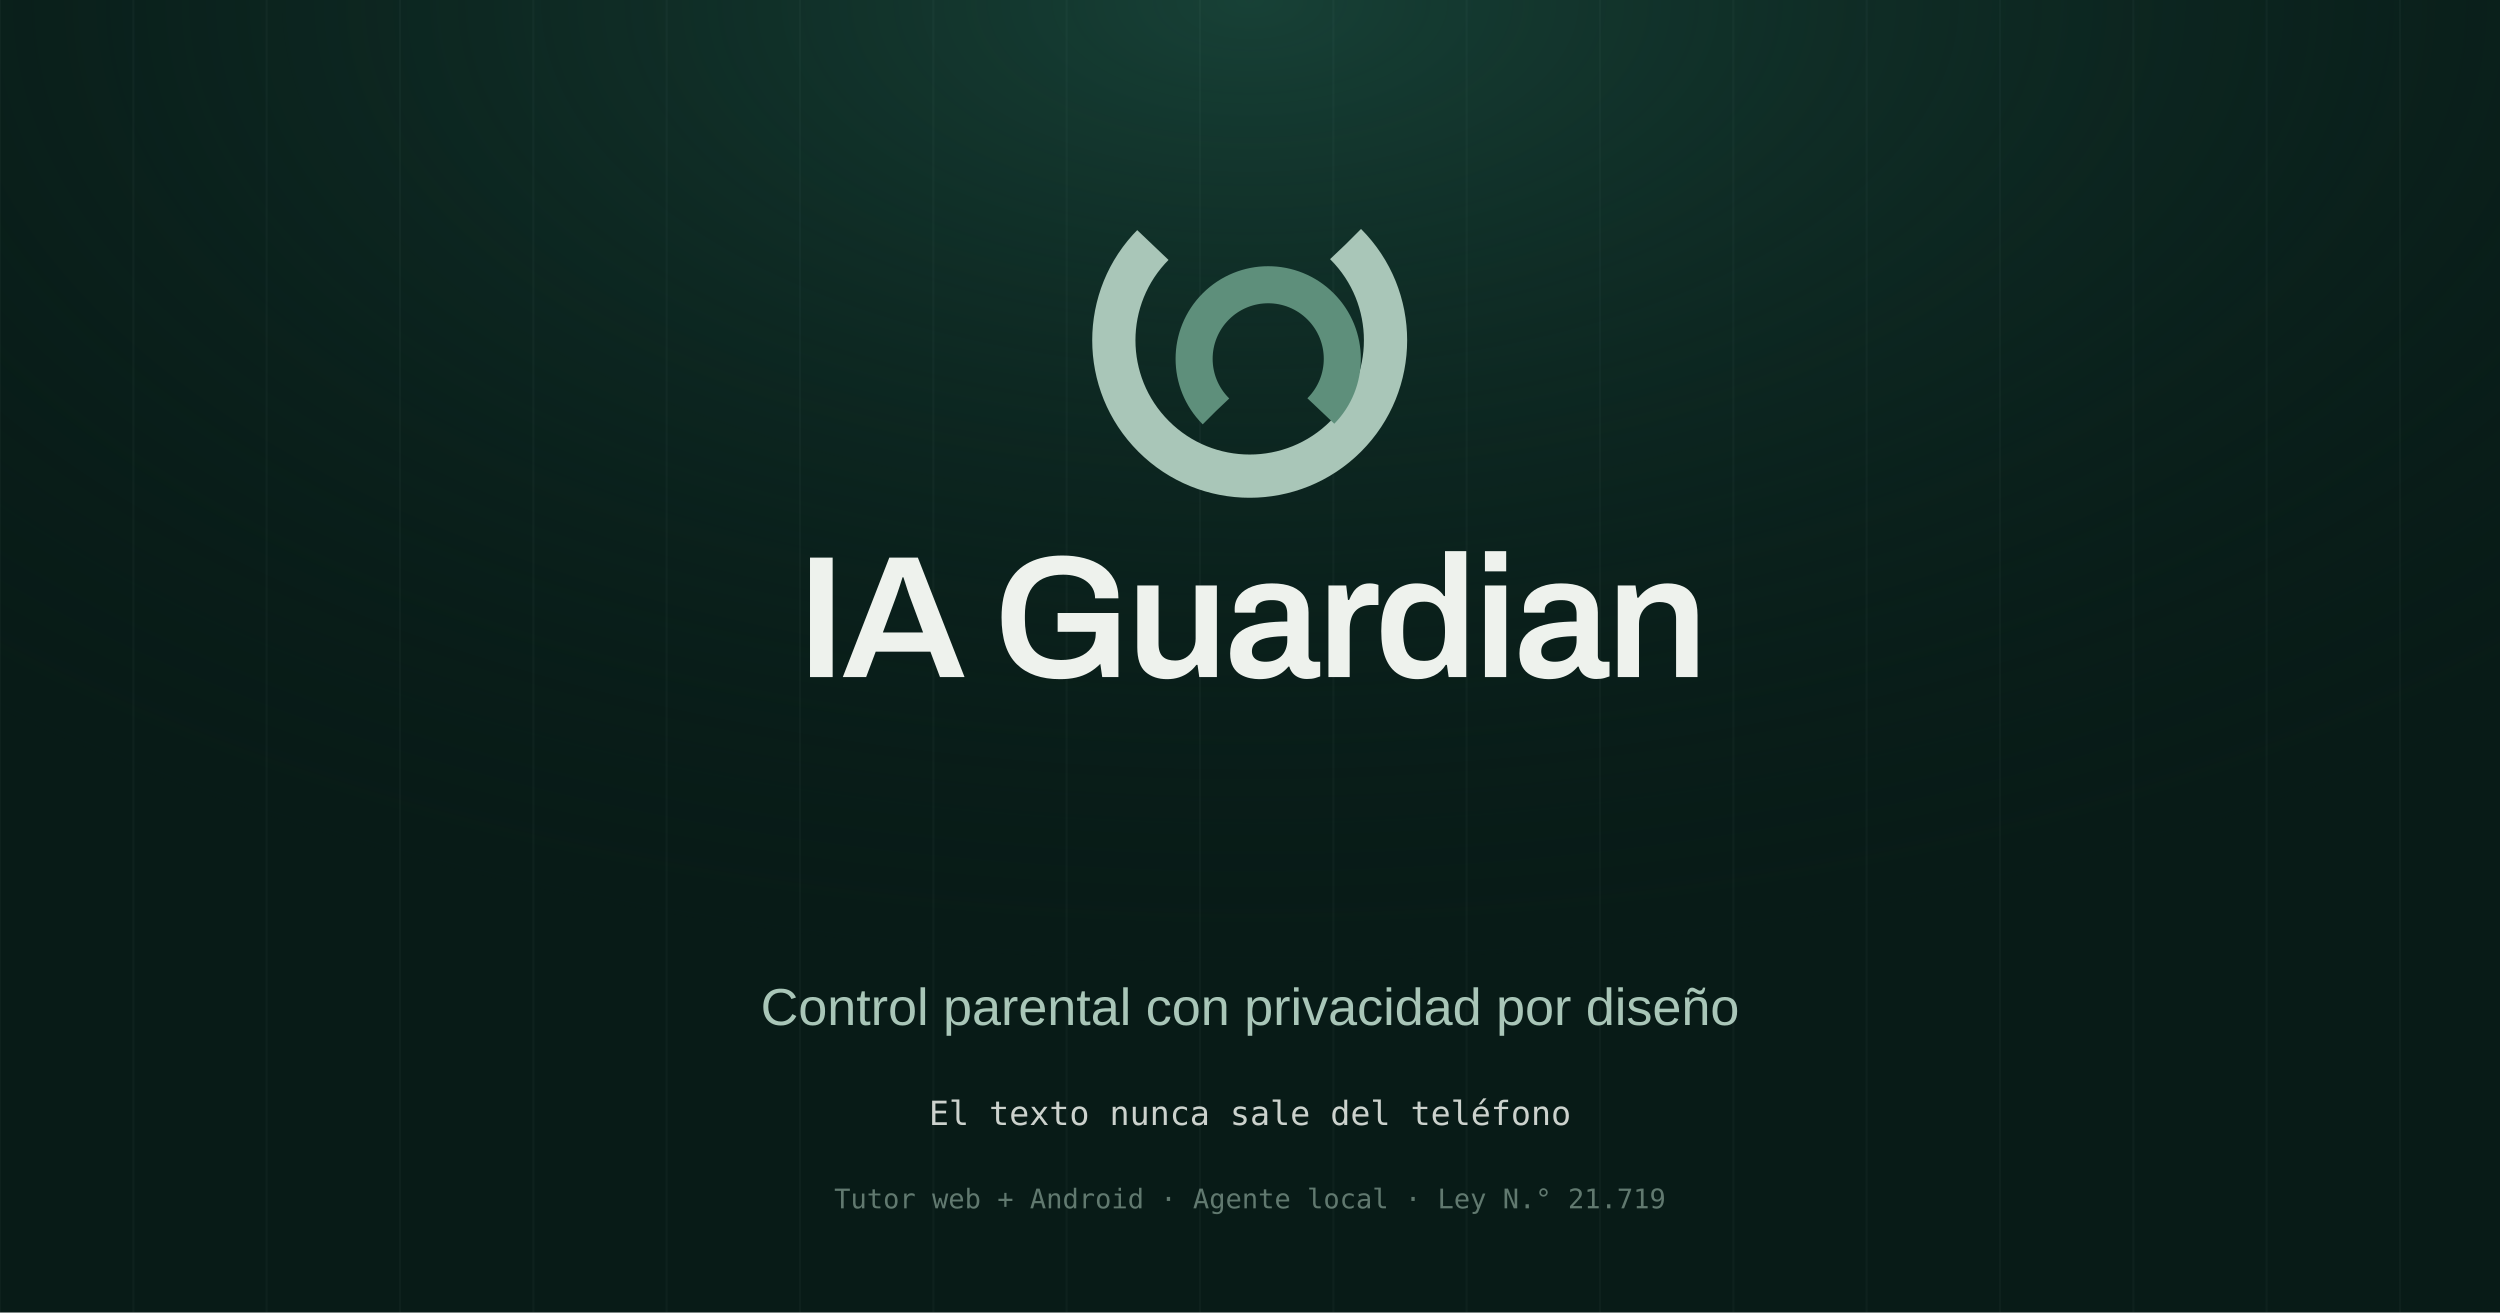
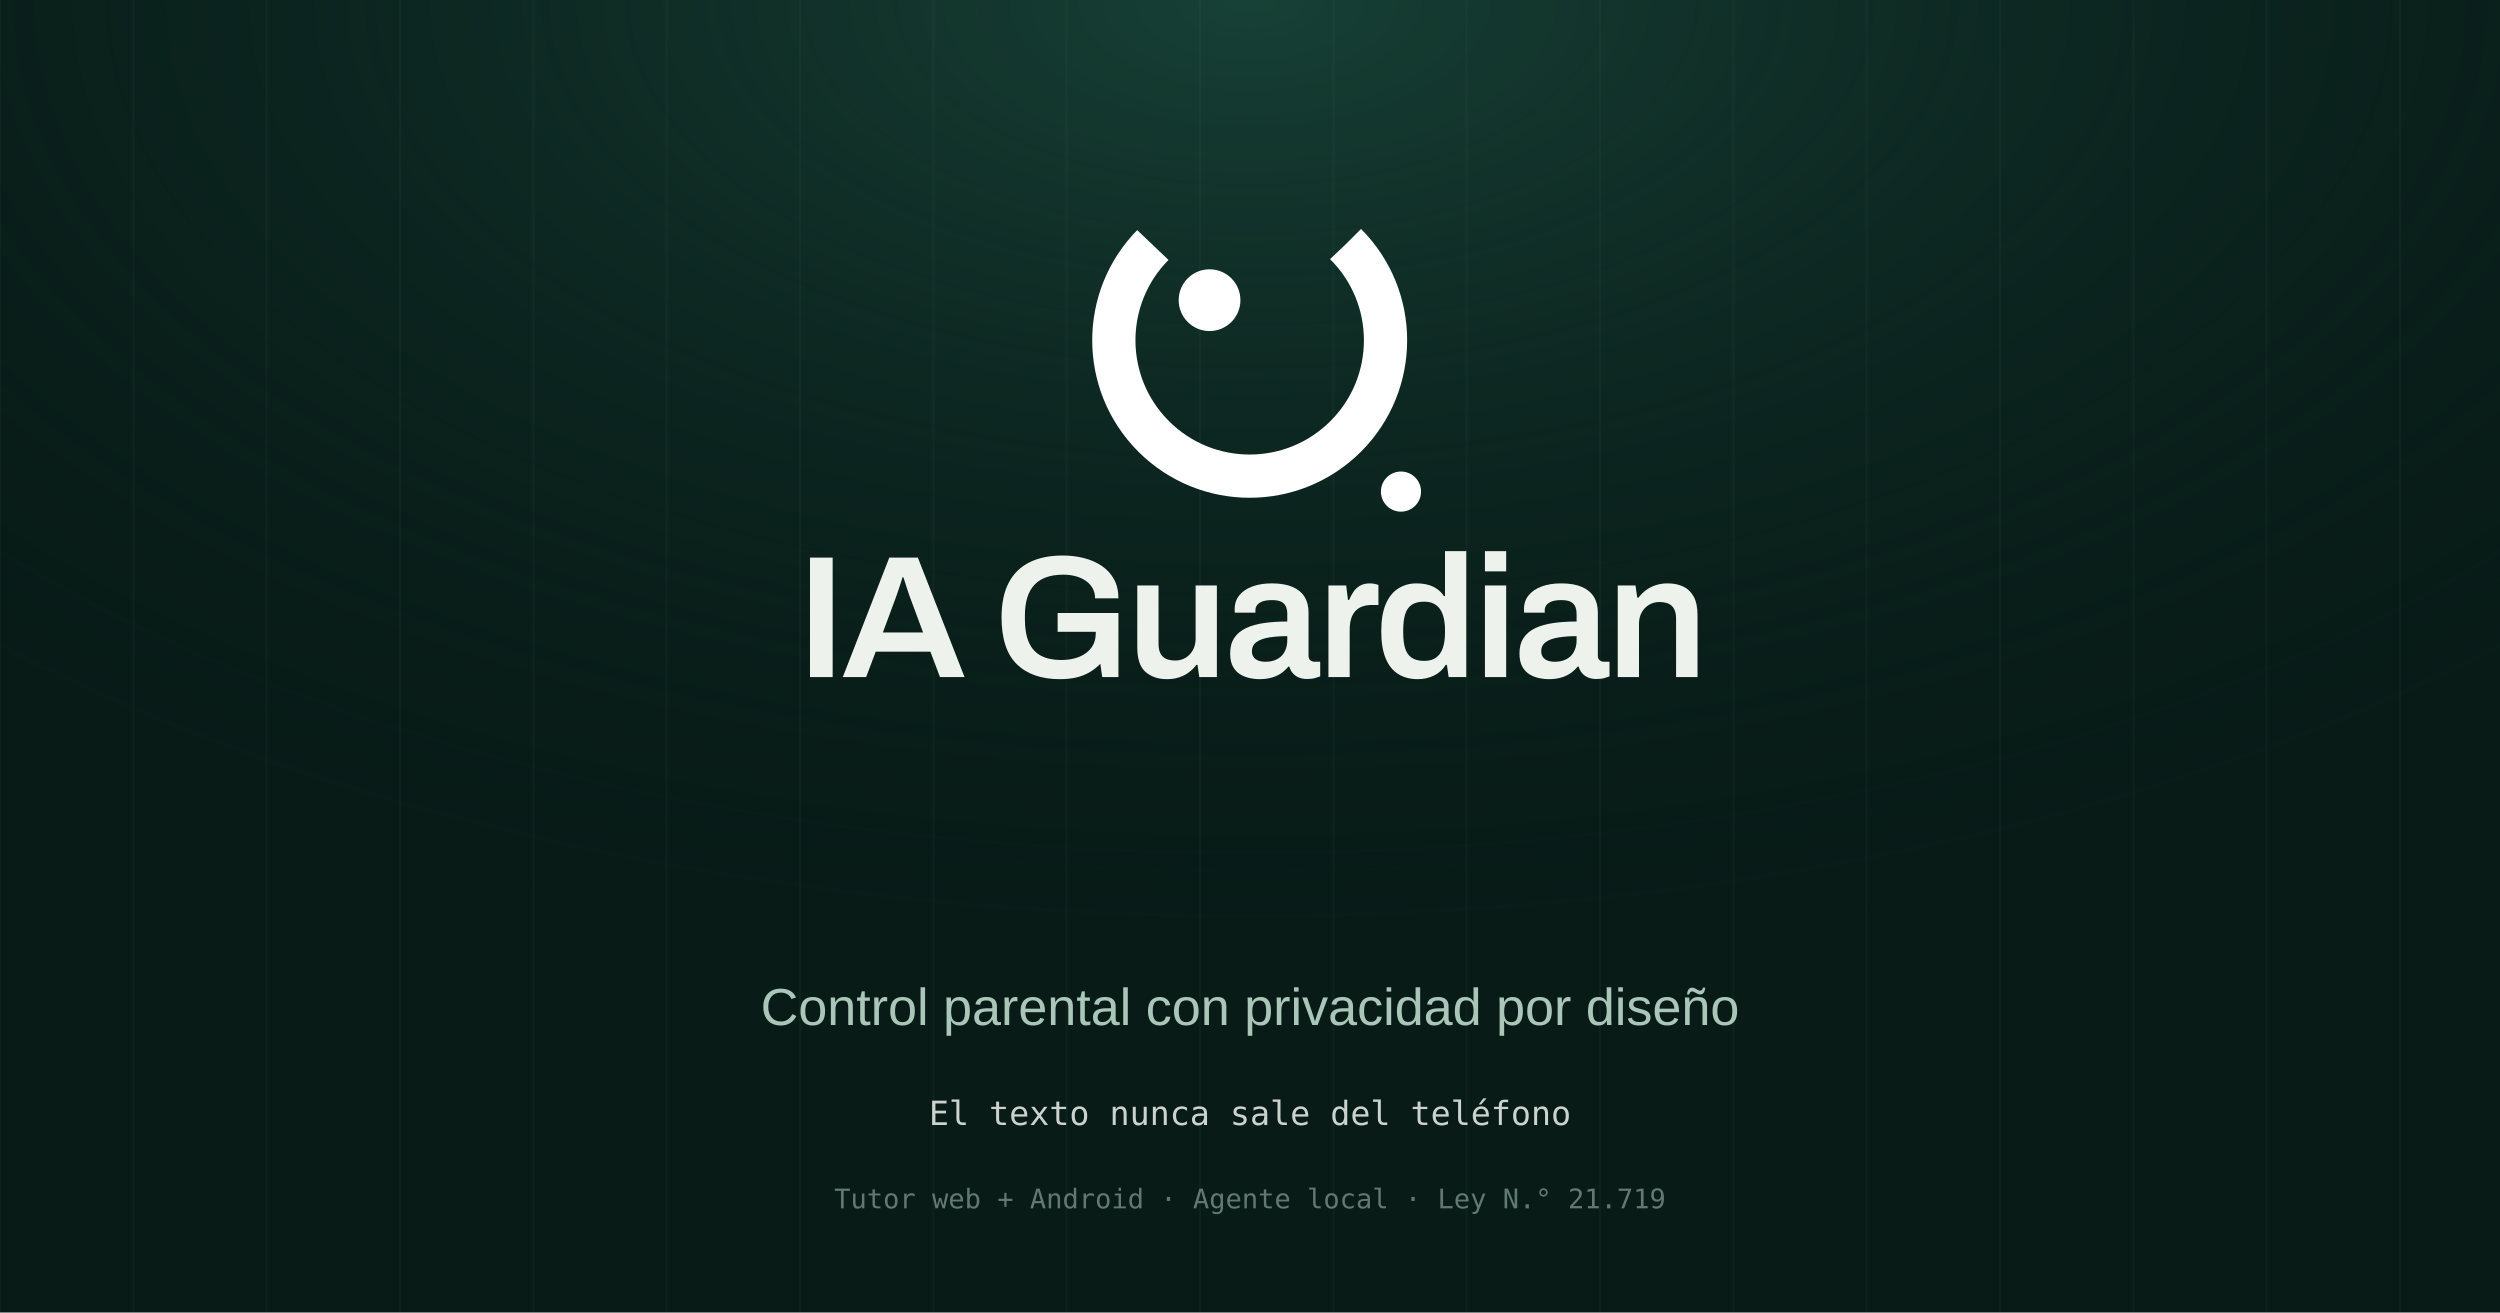
<svg xmlns="http://www.w3.org/2000/svg" width="1200" height="630" viewBox="0 0 1200 630" role="img" aria-labelledby="title">
  <defs>
    <radialGradient id="glow2" cx="50%" cy="0%" r="75%">
      <stop offset="0" stop-color="#1B4A3E" stop-opacity="0.8" />
      <stop offset="1" stop-color="#081B17" stop-opacity="0" />
    </radialGradient>
  </defs>
  <rect width="1200" height="630" fill="#081B17" />
  <rect width="1200" height="630" fill="url(#glow2)" />
  <g stroke="#A9C6B8" stroke-opacity="0.04">
    <path d="M0 0V630" />
    <path d="M64 0V630" />
    <path d="M128 0V630" />
    <path d="M192 0V630" />
    <path d="M256 0V630" />
    <path d="M320 0V630" />
    <path d="M384 0V630" />
    <path d="M448 0V630" />
    <path d="M512 0V630" />
    <path d="M576 0V630" />
    <path d="M640 0V630" />
    <path d="M704 0V630" />
    <path d="M768 0V630" />
    <path d="M832 0V630" />
    <path d="M896 0V630" />
    <path d="M960 0V630" />
    <path d="M1024 0V630" />
    <path d="M1088 0V630" />
    <path d="M1152 0V630" />
  </g>
  <g transform="translate(353 40) scale(0.95)">
    <g transform="translate(160 30) scale(0.78)">
      <g id="symbol">
-         <circle cx="128" cy="128" r="88" fill="none" stroke="#A9C6B8" stroke-width="28" stroke-dasharray="414 139" transform="rotate(-45 128 128)" />
-         <circle cx="140" cy="140" r="48" fill="none" stroke="#5E8F7B" stroke-width="24" stroke-dasharray="226 76" transform="rotate(135 140 140)" />
+         <circle cx="128" cy="128" r="88" fill="none" stroke="#FFFFFF" stroke-width="28" stroke-dasharray="414 139" transform="rotate(-45 128 128)" />
+         <circle cx="102" cy="102" r="20" fill="#FFFFFF" />
+         <circle cx="226" cy="226" r="13" fill="#FFFFFF" />
      </g>
    </g>
    <g id="wordmark" fill="#EEF2ED" transform="translate(31 300) scale(0.088 -0.088)">
      <g transform="translate(0.00 0.00)">
        <path d="M76 0V686H206V0Z" />
      </g>
      <g transform="translate(259.27 0.00)">
        <path d="M5 0 272 686H436L704 0H563L508 146H194L139 0ZM235 256H466L397 442Q393 452 387.5 467.5Q382 483 376.0 501.5Q370 520 364.0 539.0Q358 558 353 573H348Q342 553 333.5 527.0Q325 501 317.0 478.0Q309 455 304 442Z" />
      </g>
      <g transform="translate(1122.82 0.00)">
        <path d="M388 -12Q229 -12 141.0 73.5Q53 159 53 343Q53 464 94.5 542.5Q136 621 214.5 659.5Q293 698 403 698Q469 698 527.0 683.0Q585 668 629.5 637.5Q674 607 699.0 561.0Q724 515 724 452H590Q590 485 575.5 510.5Q561 536 535.5 553.5Q510 571 477.0 579.5Q444 588 407 588Q352 588 310.5 573.5Q269 559 241.5 529.5Q214 500 200.5 456.0Q187 412 187 353V332Q187 251 210.0 199.0Q233 147 279.5 122.5Q326 98 395 98Q454 98 498.5 116.0Q543 134 568.5 168.5Q594 203 594 253V260H375V368H724V0H631L620 76Q590 46 556.0 26.5Q522 7 481.0 -2.5Q440 -12 388 -12Z" />
      </g>
      <g transform="translate(1894.09 0.00)">
        <path d="M232 -12Q156 -12 108.5 29.5Q61 71 61 171V526H183V193Q183 165 189.5 146.5Q196 128 208.5 116.5Q221 105 239.0 100.0Q257 95 279 95Q312 95 338.5 111.0Q365 127 380.5 155.5Q396 184 396 220V526H518V0H417L407 70H400Q382 46 357.5 27.5Q333 9 301.5 -1.5Q270 -12 232 -12Z" />
      </g>
      <g transform="translate(2454.36 0.00)">
        <path d="M200 -12Q178 -12 149.5 -6.5Q121 -1 94.5 14.0Q68 29 51.0 58.5Q34 88 34 136Q34 190 58.0 225.5Q82 261 125.5 281.5Q169 302 229.5 310.5Q290 319 362 319V362Q362 385 355.0 403.0Q348 421 329.5 431.5Q311 442 274 442Q237 442 216.0 433.0Q195 424 187.0 411.0Q179 398 179 384V370H61Q60 375 60.0 380.0Q60 385 60 392Q60 437 87.0 470.0Q114 503 162.0 520.5Q210 538 273 538Q345 538 391.5 518.0Q438 498 461.0 461.0Q484 424 484 371V123Q484 104 495.0 96.0Q506 88 519 88H551V4Q541 0 522.0 -5.5Q503 -11 475 -11Q449 -11 428.5 -2.5Q408 6 394.0 22.0Q380 38 374 60H368Q351 39 327.5 22.5Q304 6 272.5 -3.0Q241 -12 200 -12ZM237 88Q267 88 290.5 97.0Q314 106 329.5 122.0Q345 138 353.5 161.0Q362 184 362 211V235Q307 235 260.5 228.0Q214 221 186.5 202.0Q159 183 159 148Q159 130 167.5 116.5Q176 103 193.5 95.5Q211 88 237 88Z" />
      </g>
      <g transform="translate(2987.64 0.00)">
        <path d="M65 0V526H167L177 443H184Q194 468 208.5 489.5Q223 511 246.0 524.5Q269 538 302 538Q318 538 331.5 535.0Q345 532 352 529V414H315Q284 414 260.0 405.5Q236 397 219.5 379.0Q203 361 195.0 334.0Q187 307 187 271V0Z" />
      </g>
      <g transform="translate(3316.91 0.00)">
        <path d="M248 -12Q184 -12 137.0 17.0Q90 46 64.5 107.0Q39 168 39 264Q39 359 65.0 419.5Q91 480 137.0 509.0Q183 538 241 538Q277 538 307.0 530.0Q337 522 360.0 505.5Q383 489 399 465H405V723H527V0H426L416 70H409Q384 29 341.5 8.5Q299 -12 248 -12ZM286 93Q328 93 354.0 112.0Q380 131 392.5 167.0Q405 203 405 255V268Q405 307 398.0 338.0Q391 369 376.5 390.0Q362 411 339.5 422.0Q317 433 286 433Q241 433 214.5 415.5Q188 398 176.5 361.5Q165 325 165 269V255Q165 200 176.5 164.0Q188 128 214.5 110.5Q241 93 286 93Z" />
      </g>
      <g transform="translate(3886.18 0.00)">
        <path d="M65 607V723H187V607ZM65 0V526H187V0Z" />
      </g>
      <g transform="translate(4115.45 0.00)">
        <path d="M200 -12Q178 -12 149.5 -6.5Q121 -1 94.5 14.0Q68 29 51.0 58.5Q34 88 34 136Q34 190 58.0 225.5Q82 261 125.5 281.5Q169 302 229.5 310.5Q290 319 362 319V362Q362 385 355.0 403.0Q348 421 329.5 431.5Q311 442 274 442Q237 442 216.0 433.0Q195 424 187.0 411.0Q179 398 179 384V370H61Q60 375 60.0 380.0Q60 385 60 392Q60 437 87.0 470.0Q114 503 162.0 520.5Q210 538 273 538Q345 538 391.5 518.0Q438 498 461.0 461.0Q484 424 484 371V123Q484 104 495.0 96.0Q506 88 519 88H551V4Q541 0 522.0 -5.5Q503 -11 475 -11Q449 -11 428.5 -2.5Q408 6 394.0 22.0Q380 38 374 60H368Q351 39 327.5 22.5Q304 6 272.5 -3.0Q241 -12 200 -12ZM237 88Q267 88 290.5 97.0Q314 106 329.5 122.0Q345 138 353.5 161.0Q362 184 362 211V235Q307 235 260.5 228.0Q214 221 186.5 202.0Q159 183 159 148Q159 130 167.5 116.5Q176 103 193.5 95.5Q211 88 237 88Z" />
      </g>
      <g transform="translate(4648.73 0.00)">
        <path d="M65 0V526H167L177 456H184Q202 480 226.5 498.5Q251 517 282.5 527.5Q314 538 352 538Q402 538 440.5 520.0Q479 502 501.0 462.0Q523 422 523 355V0H400V333Q400 361 393.5 379.5Q387 398 374.5 409.5Q362 421 344.0 426.0Q326 431 304 431Q271 431 244.5 415.0Q218 399 202.5 371.0Q187 343 187 306V0Z" />
      </g>
    </g>
  </g>
  <text x="600" y="492" text-anchor="middle" font-family="Archivo, 'Segoe UI', Arial, sans-serif" font-size="25" fill="#A9C6B8">Control parental con privacidad por diseño</text>
  <text x="600" y="540" text-anchor="middle" font-family="'Spline Sans Mono', Consolas, monospace" font-size="16" fill="#EEF2ED" opacity="0.85">El texto nunca sale del teléfono</text>
  <text x="600" y="580" text-anchor="middle" font-family="'Spline Sans Mono', Consolas, monospace" font-size="13" fill="#A9C6B8" opacity="0.55">Tutor web + Android · Agente local · Ley N.° 21.719</text>
</svg>
